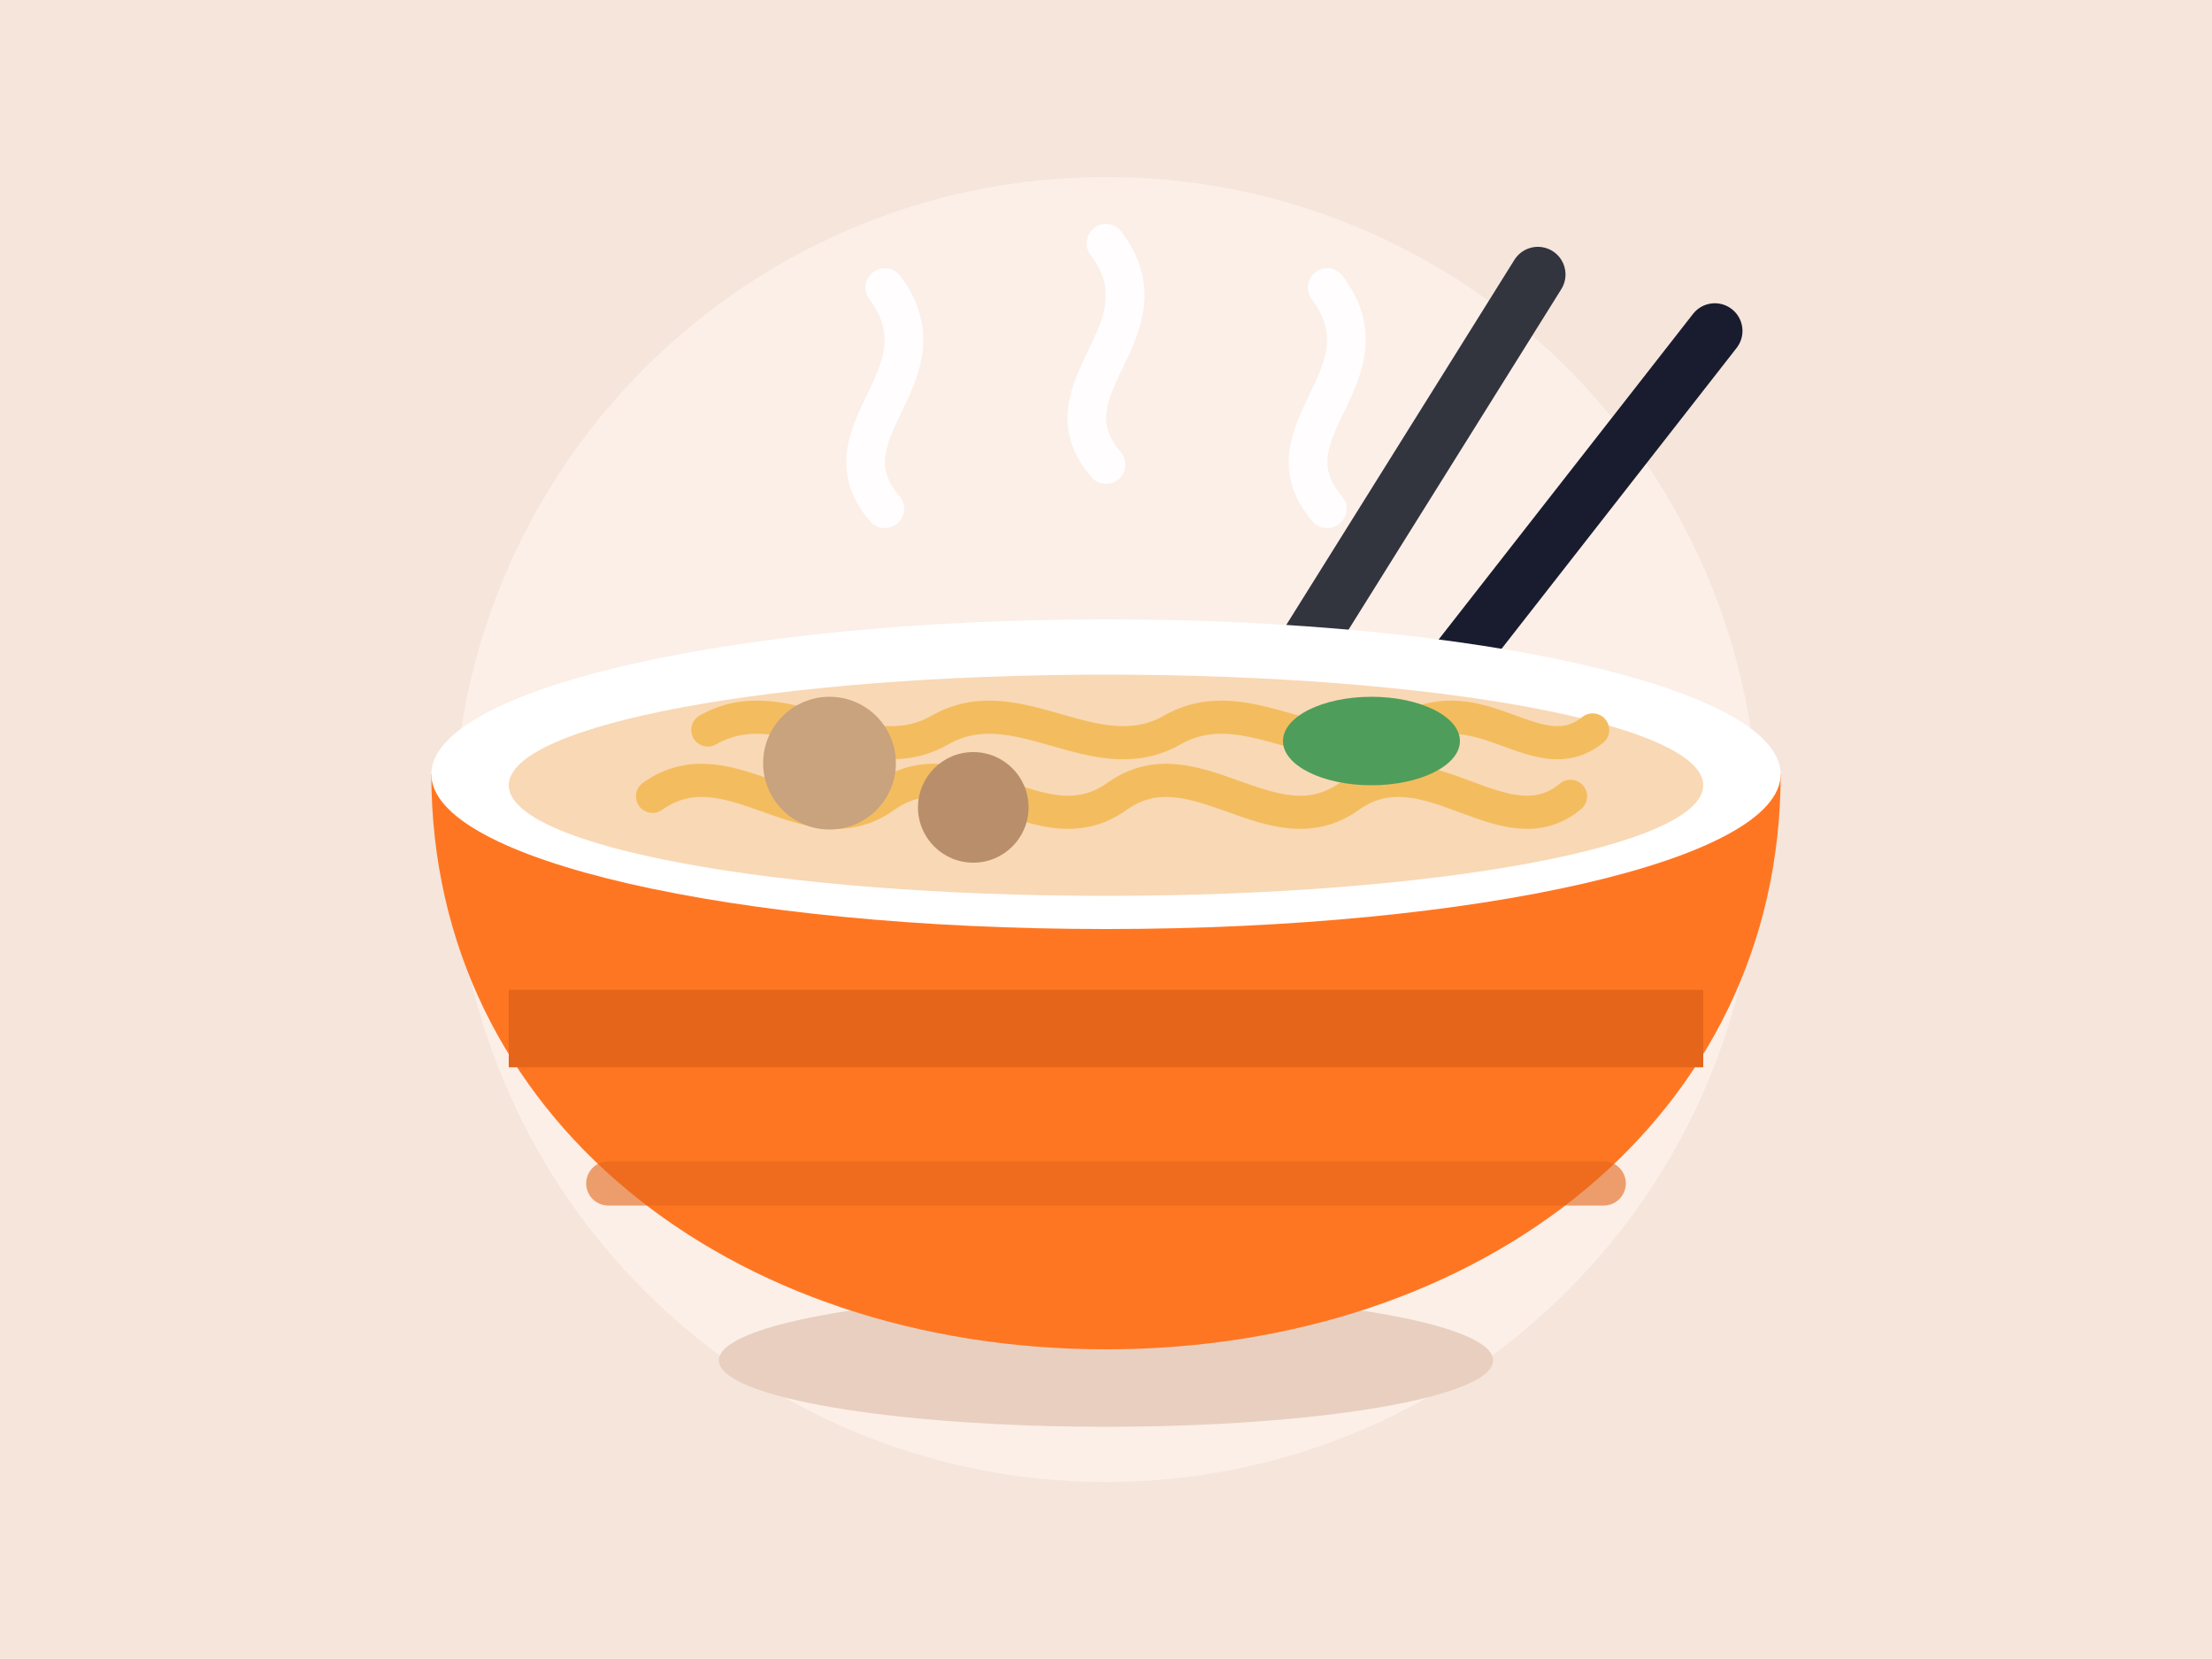
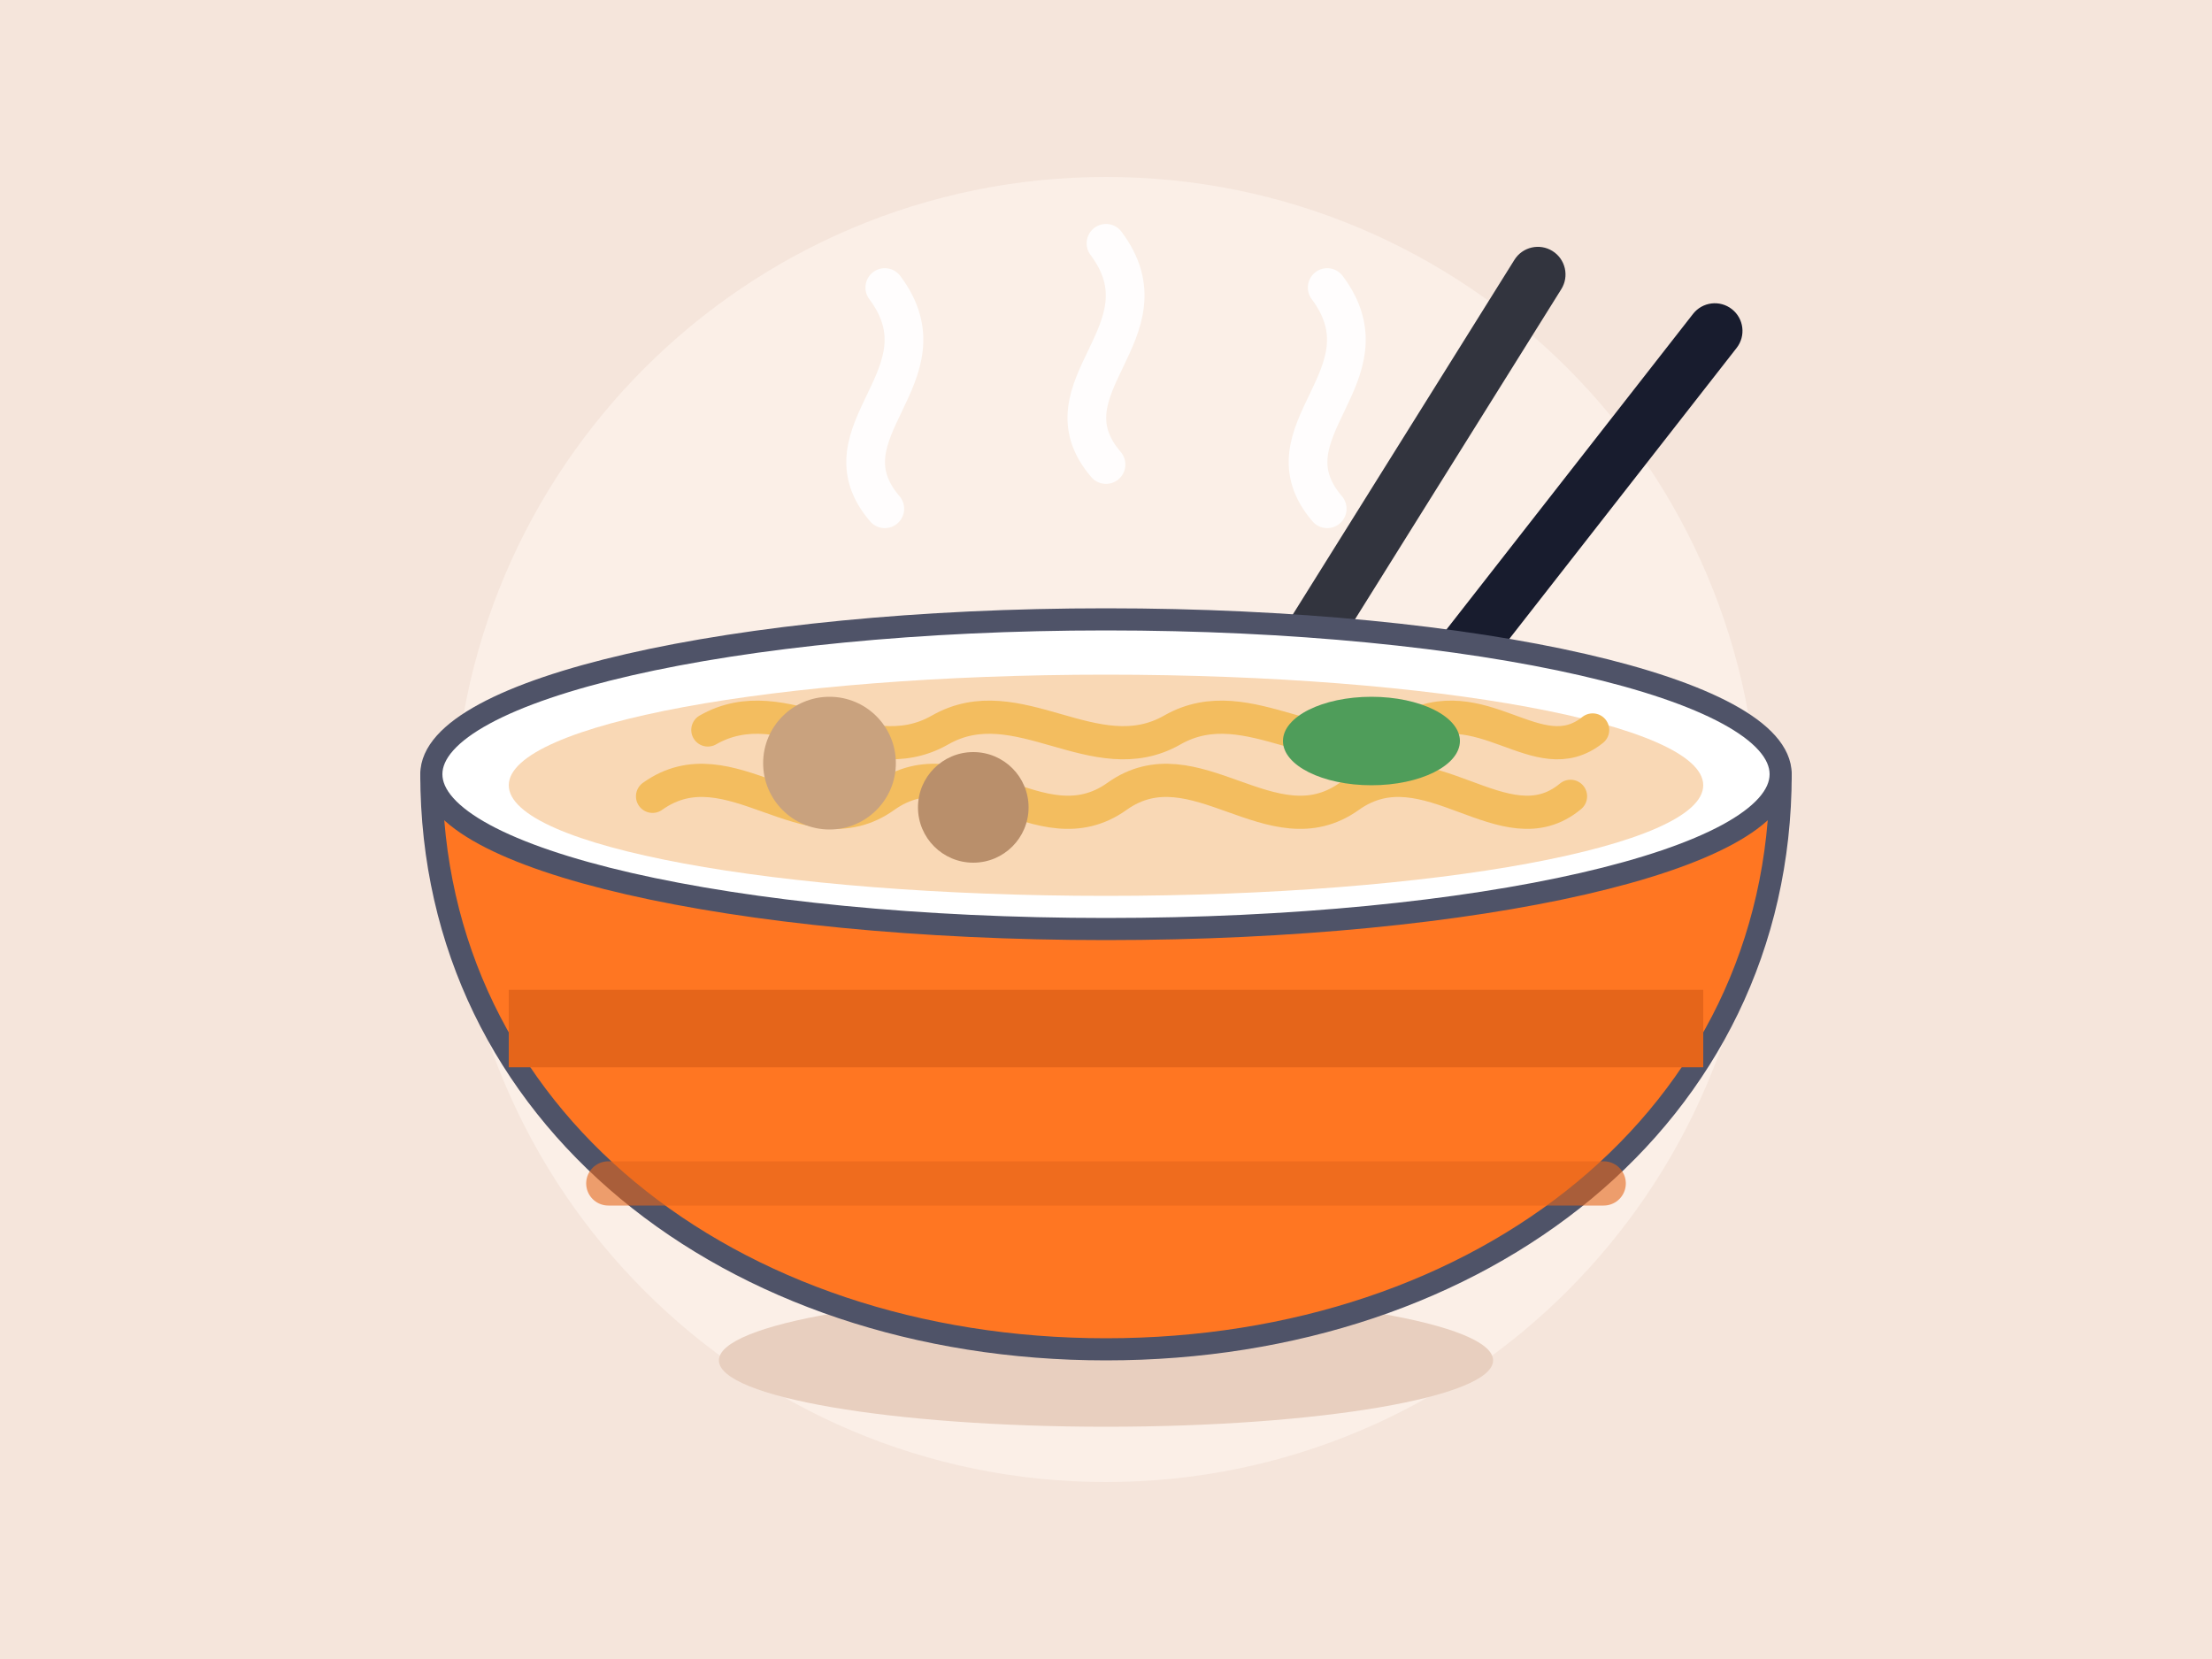
<svg xmlns="http://www.w3.org/2000/svg" viewBox="0 0 400 300" width="400" height="300">
  <rect width="400" height="300" fill="#f5e5db" />
  <circle cx="200" cy="150" r="118" fill="#fbefe7" />
  <g fill="none" stroke="#ffffff" stroke-width="7" stroke-linecap="round" opacity=".9">
    <path d="M160 92c-12-14 12-24 0-40" />
    <path d="M200 84c-12-14 12-24 0-40" />
    <path d="M240 92c-12-14 12-24 0-40" />
  </g>
  <rect x="236" y="34" width="10" height="150" rx="5" fill="#32343e" transform="rotate(32 241 109)" />
  <rect x="262" y="40" width="10" height="150" rx="5" fill="#181c2e" transform="rotate(38 267 115)" />
  <ellipse cx="200" cy="246" rx="70" ry="12" fill="#e8cfbf" />
-   <path d="M78 140h244c0 62-54 104-122 104S78 202 78 140z" fill="#ff7622" />
+   <path d="M78 140h244c0 62-54 104-122 104S78 202 78 140z" fill="#ff7622" stroke="#4f5368" stroke-width="4" stroke-linejoin="round" class="edge" />
  <path d="M92 186h216" stroke="#e5651a" stroke-width="14" />
  <path d="M110 214h180" stroke="#e5651a" stroke-width="8" stroke-linecap="round" opacity=".6" />
-   <ellipse cx="200" cy="140" rx="122" ry="28" fill="#ffffff" />
+   <ellipse cx="200" cy="140" rx="122" ry="28" fill="#ffffff" stroke="#4f5368" stroke-width="4" stroke-linejoin="round" class="edge" />
  <ellipse cx="200" cy="142" rx="108" ry="20" fill="#f9d8b5" />
  <g fill="none" stroke="#f3bd5f" stroke-width="6" stroke-linecap="round">
    <path d="M118 144c14-10 28 10 42 0s28 10 42 0 28 10 42 0 28 10 40 0" />
    <path d="M128 132c14-8 28 8 42 0s28 8 42 0 28 8 42 0 24 8 34 0" />
  </g>
  <circle cx="150" cy="138" r="12" fill="#c9a27e" />
  <circle cx="176" cy="146" r="10" fill="#b98f6b" />
  <ellipse cx="248" cy="134" rx="16" ry="8" fill="#4f9d5a" />
</svg>
